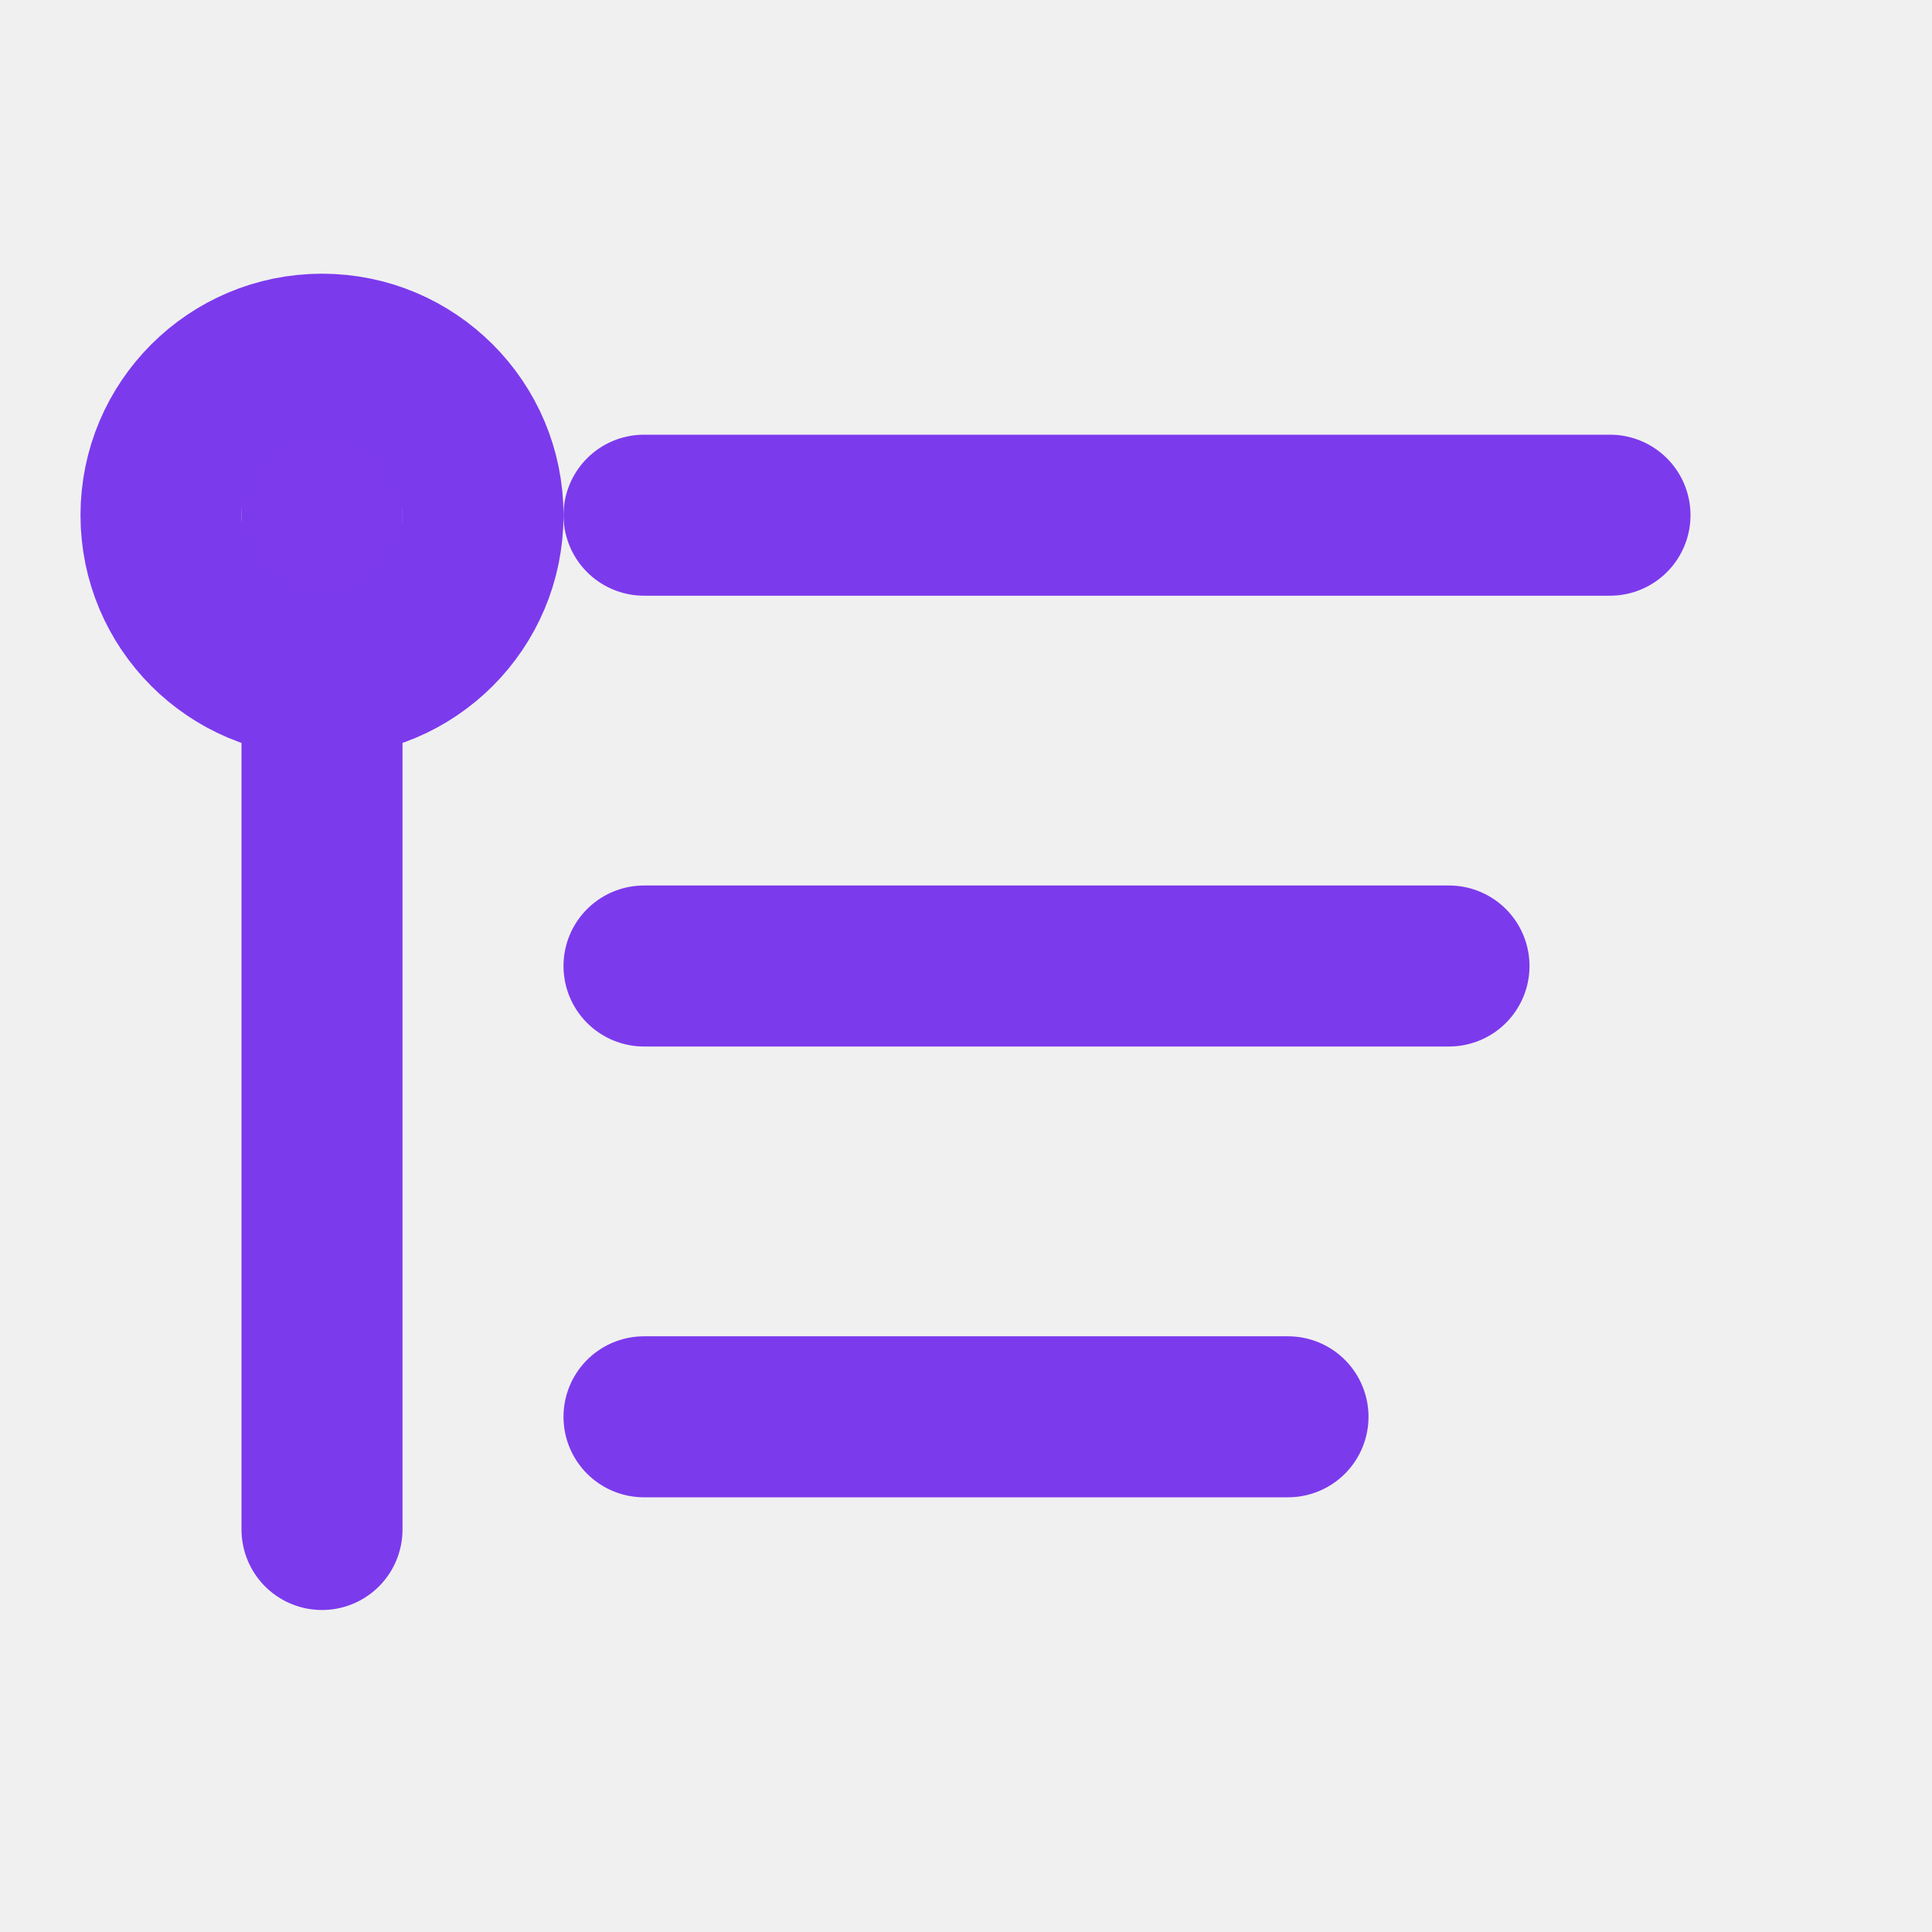
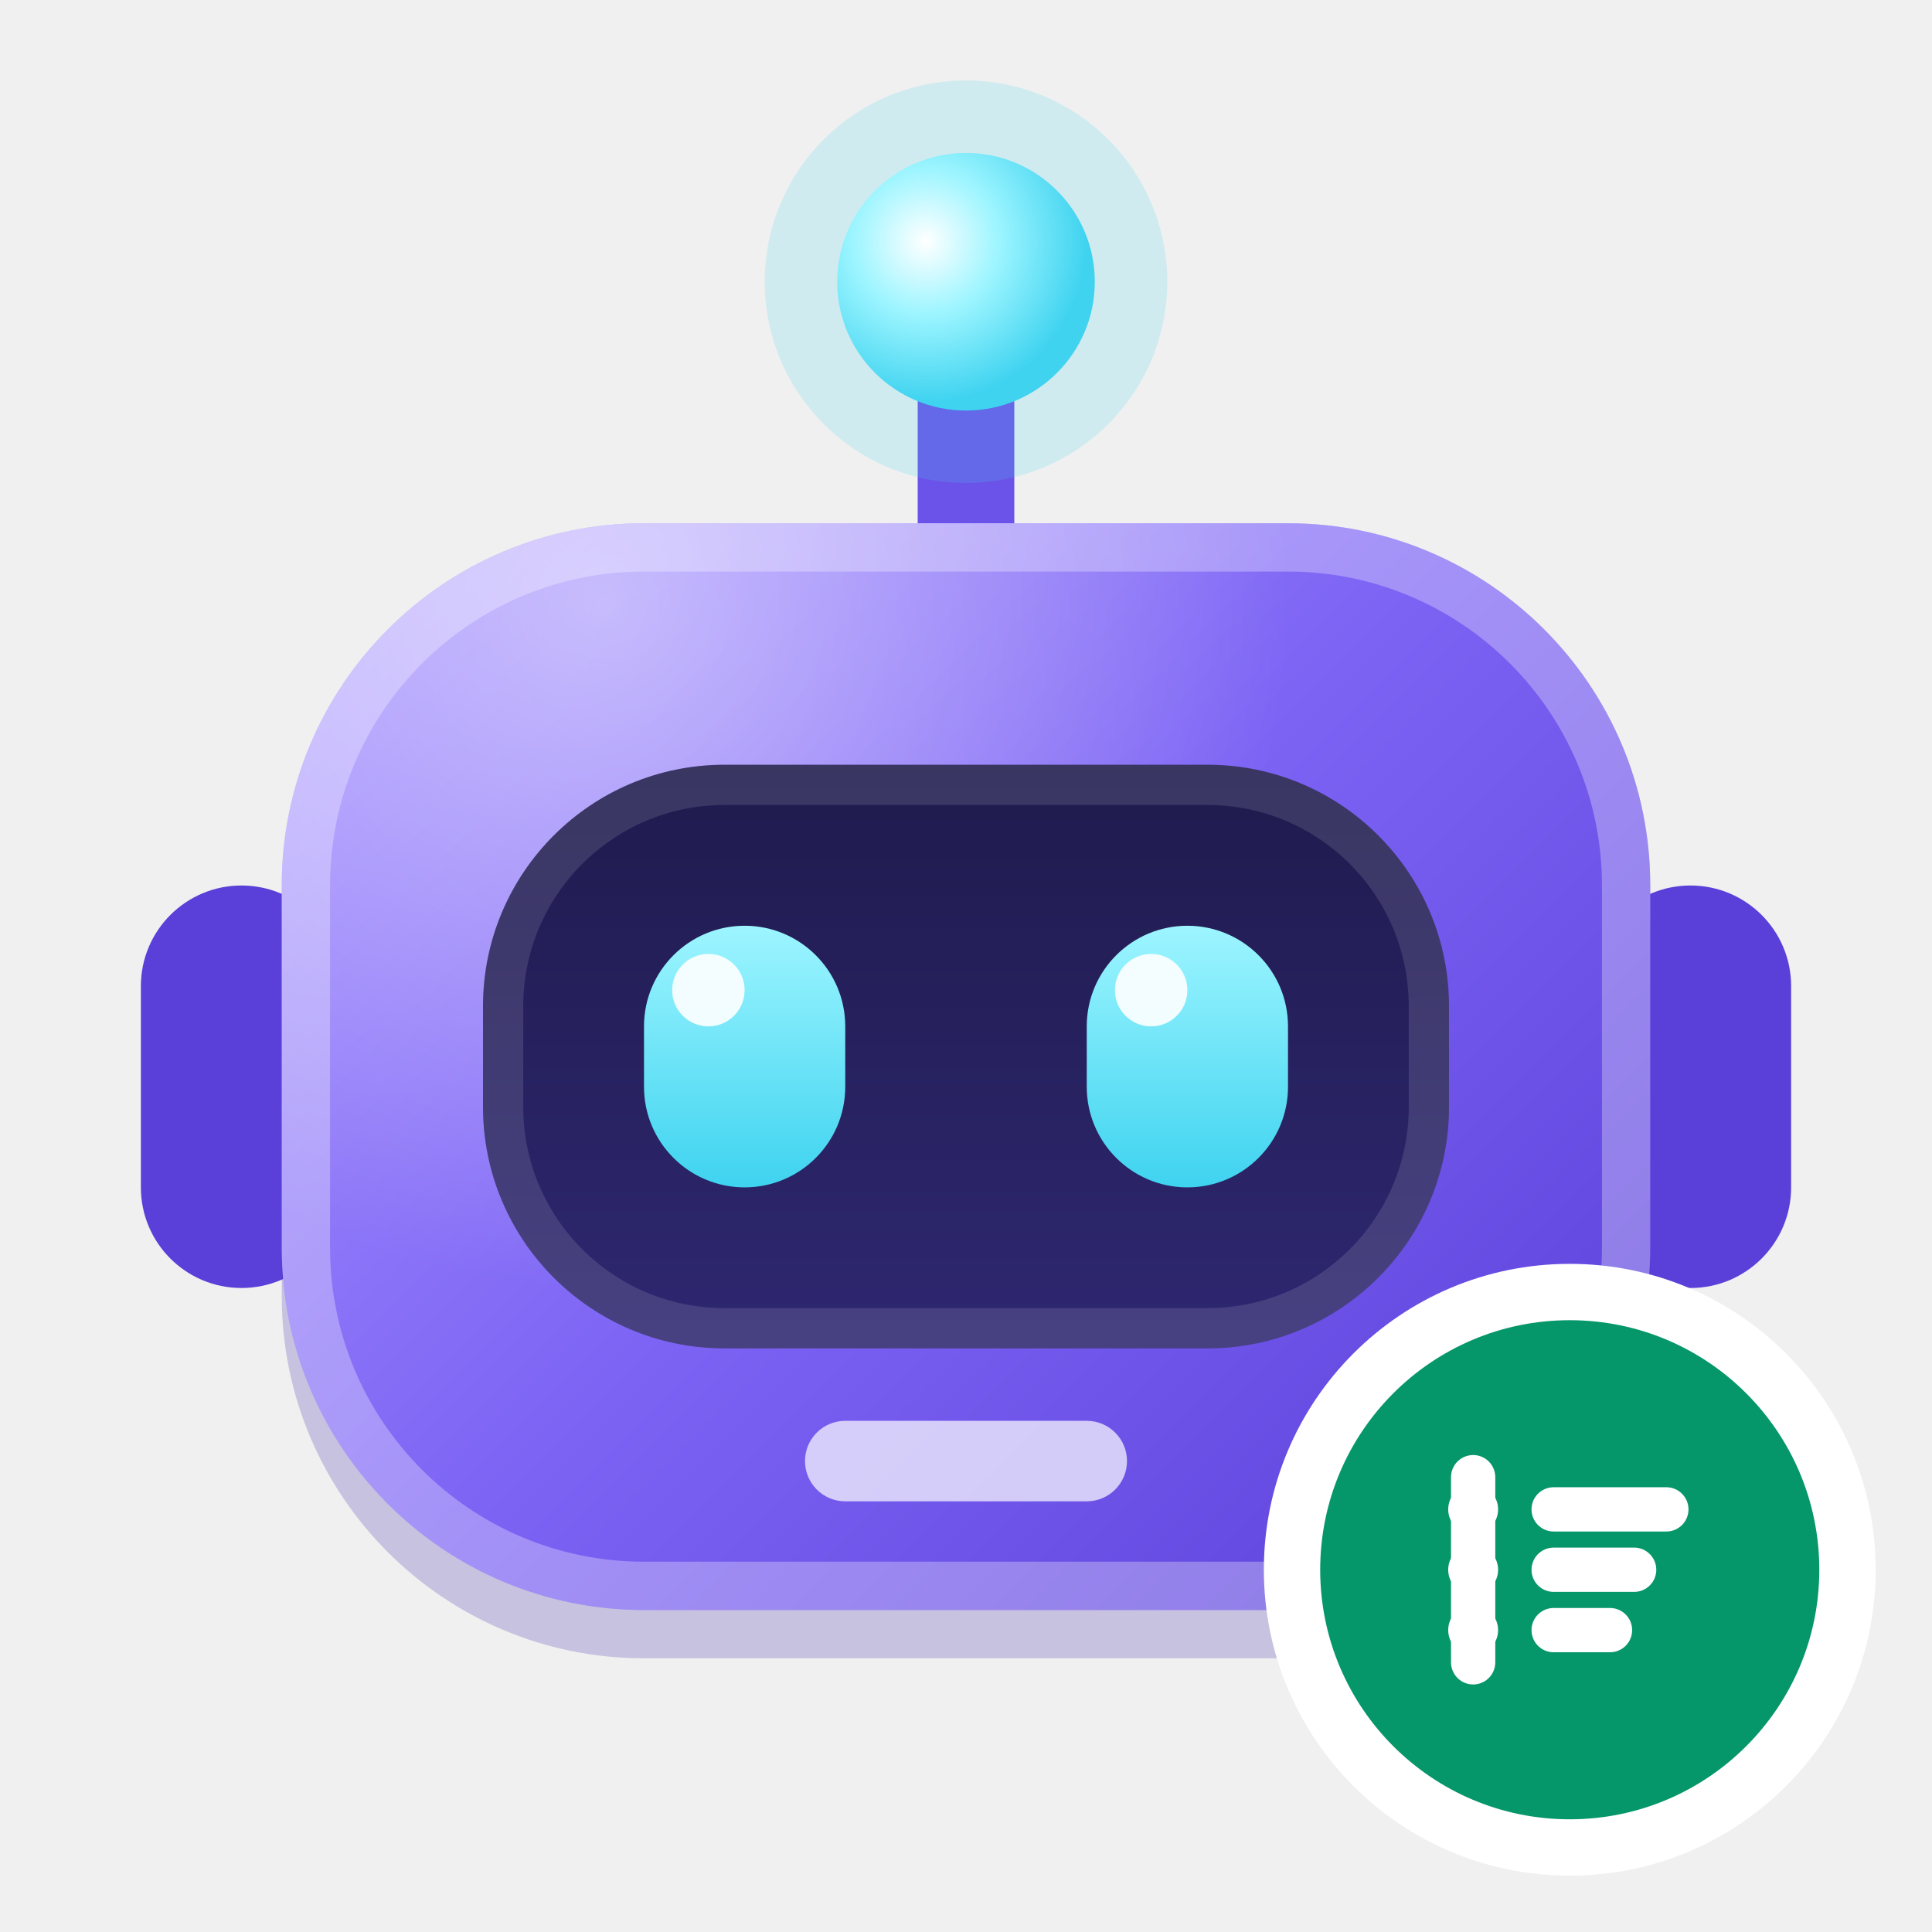
- <svg xmlns="http://www.w3.org/2000/svg" width="12" height="12" viewBox="0 0 12 12" fill="none" stroke="#7C3AED" stroke-width="1" stroke-linecap="round" stroke-linejoin="round">
-   <path d="M2 2.5v7" />
-   <circle cx="2" cy="3.2" r="1" fill="#7C3AED" fill-opacity="0.18" />
-   <path d="M4 3.2h6M4 6h5M4 8.8h4" />
+ <svg xmlns="http://www.w3.org/2000/svg" width="48" height="48" viewBox="0 0 48 48" fill="none">
+   <defs>
+     <linearGradient id="head" x1="8" y1="12" x2="38" y2="42" gradientUnits="userSpaceOnUse">
+       <stop offset="0" stop-color="#A895FF" />
+       <stop offset="0.5" stop-color="#7C63F4" />
+       <stop offset="1" stop-color="#5A3FD8" />
+     </linearGradient>
+     <radialGradient id="glow" cx="15" cy="15" r="17" gradientUnits="userSpaceOnUse">
+       <stop offset="0" stop-color="#FFFFFF" stop-opacity="0.45" />
+       <stop offset="1" stop-color="#FFFFFF" stop-opacity="0" />
+     </radialGradient>
+     <linearGradient id="visor" x1="24" y1="19" x2="24" y2="33" gradientUnits="userSpaceOnUse">
+       <stop offset="0" stop-color="#1F1B4D" />
+       <stop offset="1" stop-color="#2E2770" />
+     </linearGradient>
+     <linearGradient id="eye" x1="0" y1="0" x2="0" y2="1">
+       <stop offset="0" stop-color="#9DF5FF" />
+       <stop offset="1" stop-color="#3FD3F0" />
+     </linearGradient>
+     <radialGradient id="bulb" cx="23" cy="6" r="4" gradientUnits="userSpaceOnUse">
+       <stop offset="0" stop-color="#FFFFFF" />
+       <stop offset="0.45" stop-color="#9DF5FF" />
+       <stop offset="1" stop-color="#3FD3F0" />
+     </radialGradient>
+   </defs>
+   <path d="M24 14V9" stroke="#6B52E8" stroke-width="2.4" stroke-linecap="round" />
+   <circle cx="24" cy="7" r="5" fill="#3FD3F0" fill-opacity="0.18" />
+   <circle cx="24" cy="7" r="3.2" fill="url(#bulb)" />
+   <rect x="3.5" y="22" width="5" height="10" rx="2.5" fill="#5A3FD8" />
+   <rect x="39.5" y="22" width="5" height="10" rx="2.5" fill="#5A3FD8" />
+   <rect x="7" y="14.2" width="34" height="27" rx="9" fill="#3A22A8" fill-opacity="0.22" />
+   <rect x="7" y="13" width="34" height="27" rx="9" fill="url(#head)" />
+   <rect x="7" y="13" width="34" height="27" rx="9" fill="url(#glow)" />
+   <rect x="7.6" y="13.6" width="32.8" height="25.8" rx="8.4" stroke="#FFFFFF" stroke-opacity="0.3" stroke-width="1.2" />
+   <rect x="12" y="19" width="24" height="14.5" rx="6" fill="url(#visor)" />
+   <rect x="12.5" y="19.5" width="23" height="13.5" rx="5.5" stroke="#FFFFFF" stroke-opacity="0.12" />
+   <rect x="16" y="23" width="5" height="6.5" rx="2.5" fill="url(#eye)" />
+   <rect x="27" y="23" width="5" height="6.5" rx="2.5" fill="url(#eye)" />
+   <circle cx="17.6" cy="24.6" r="0.9" fill="#FFFFFF" fill-opacity="0.9" />
+   <circle cx="28.6" cy="24.6" r="0.9" fill="#FFFFFF" fill-opacity="0.9" />
+   <rect x="20" y="35.3" width="8" height="2" rx="1" fill="#FFFFFF" fill-opacity="0.7" />
+   <circle cx="39" cy="39" r="7.6" fill="#FFFFFF" />
+   <circle cx="39" cy="39" r="6.2" fill="#059669" />
+   <path d="M36.6 36.7v4.6" stroke="#FFFFFF" stroke-linecap="round" stroke-linejoin="round" fill="none" stroke-width="1.1" />
+   <circle cx="36.6" cy="37.5" r="0.62" fill="#FFFFFF" />
+   <circle cx="36.6" cy="39" r="0.62" fill="#FFFFFF" />
+   <circle cx="36.6" cy="40.5" r="0.62" fill="#FFFFFF" />
+   <path d="M38.6 37.5h2.8M38.6 39h2M38.6 40.5h1.4" stroke="#FFFFFF" stroke-linecap="round" stroke-linejoin="round" fill="none" stroke-width="1.1" />
</svg>
